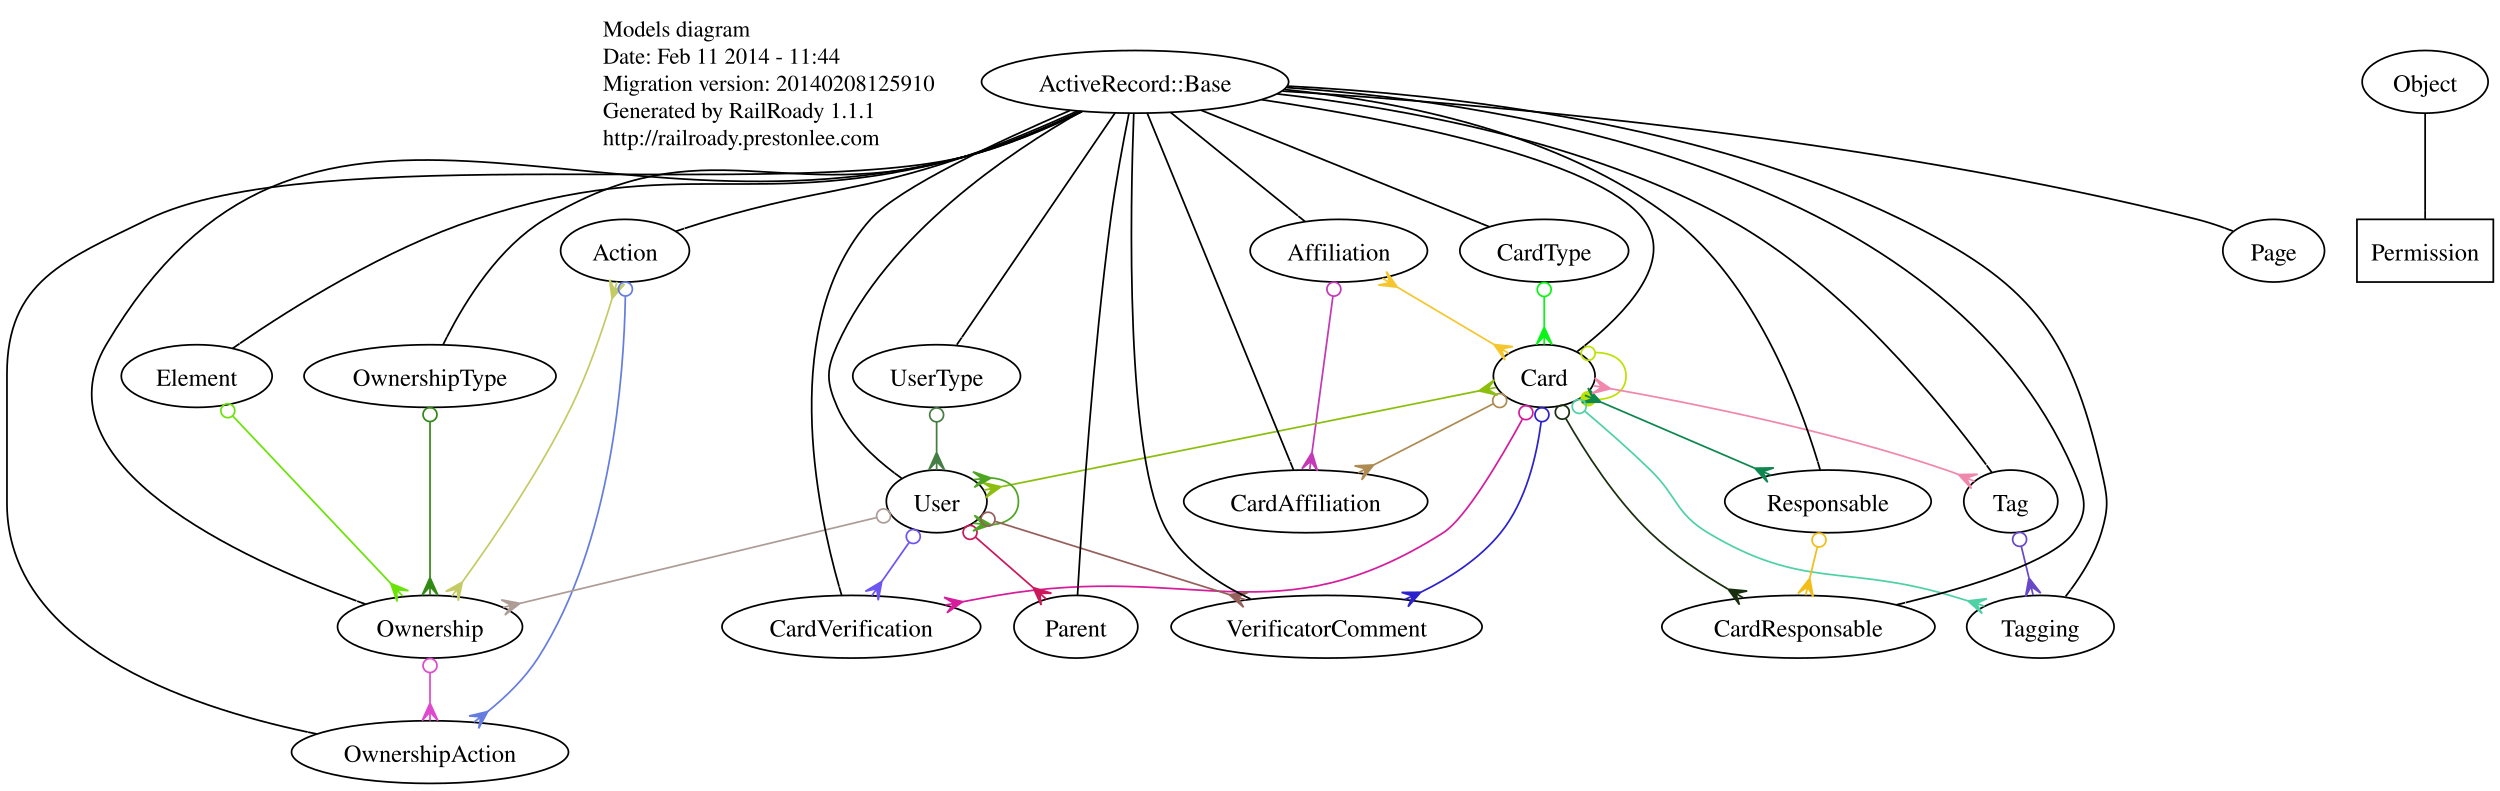
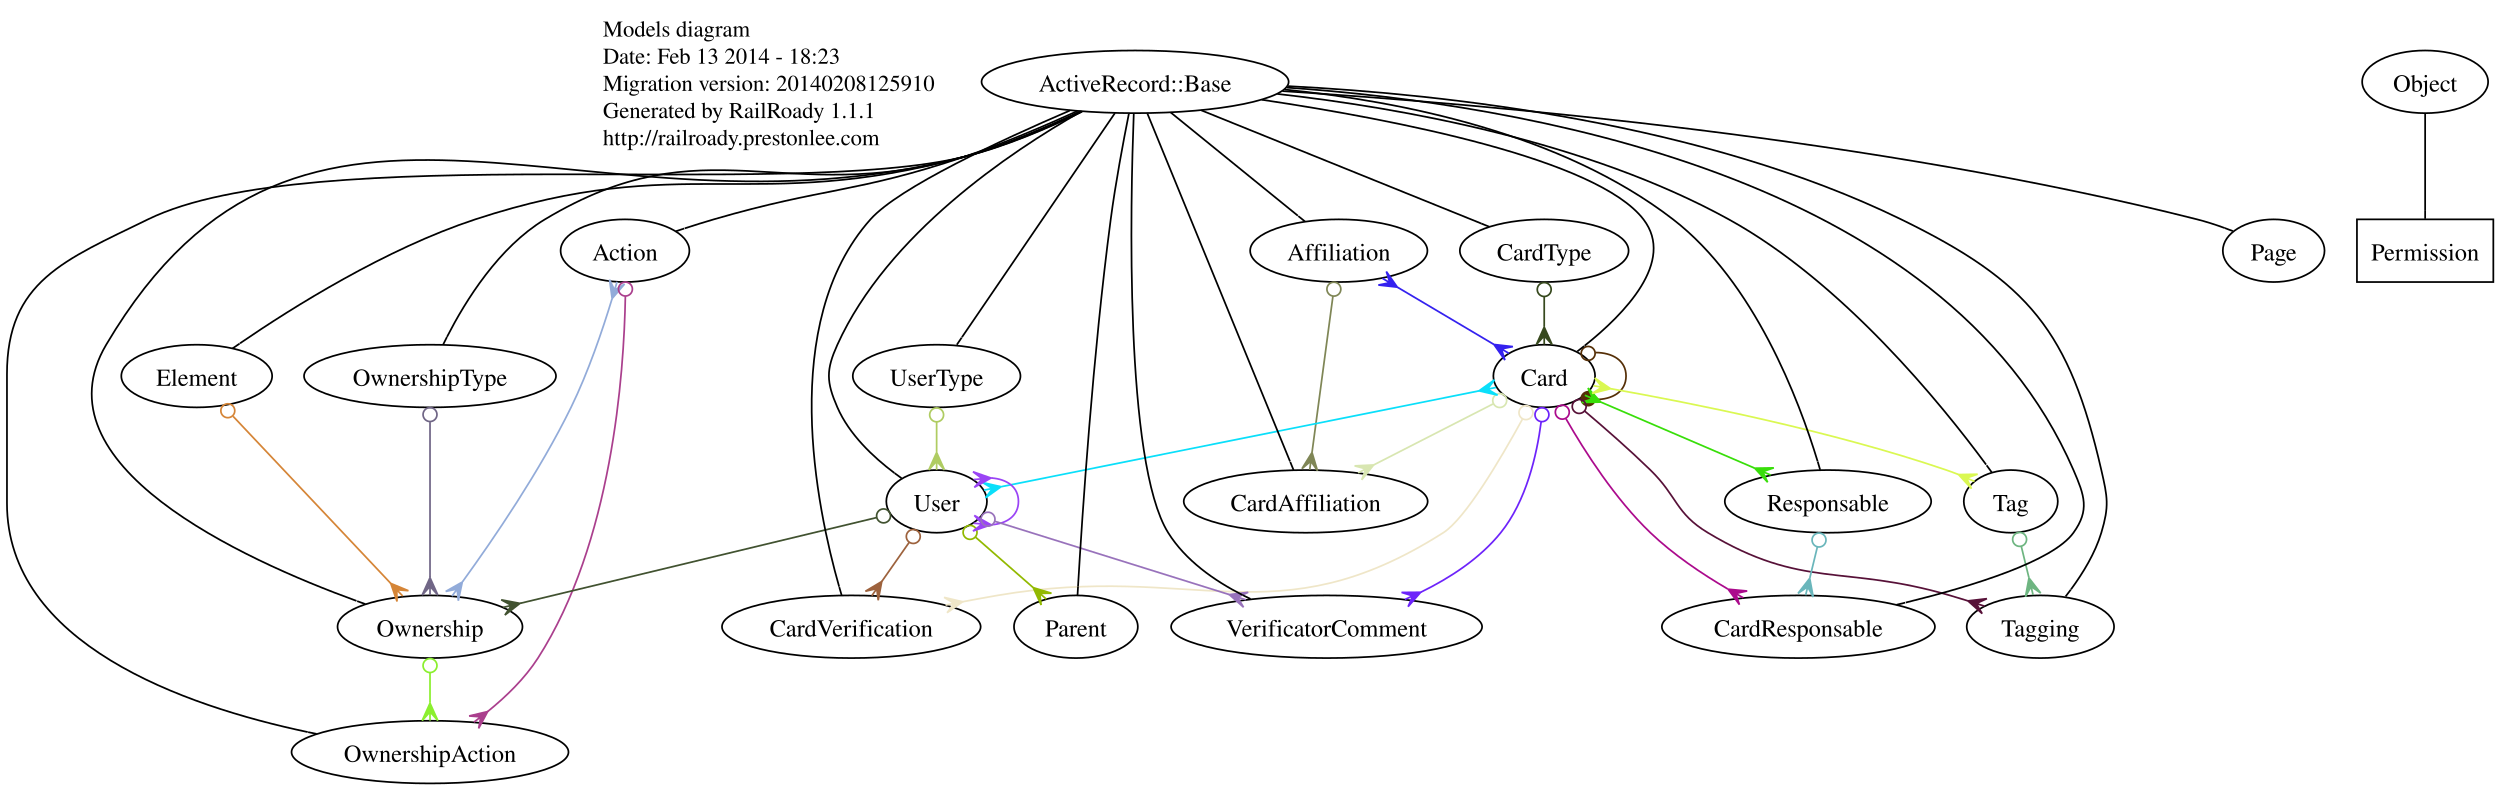
<svg xmlns="http://www.w3.org/2000/svg" width="1436pt" height="454pt" viewBox="0.00 0.00 1436.00 454.00">
  <g id="graph0" class="graph" transform="scale(1 1) rotate(0) translate(4 450)">
    <polygon fill="white" stroke="white" points="-4,4 -4,-450 1432,-450 1432,4 -4,4" />
    <g id="node1" class="node">
      <text text-anchor="start" x="342.312" y="-429" font-family="Times,serif" font-size="13.00">Models diagram</text>
-       <text text-anchor="start" x="342.312" y="-413.4" font-family="Times,serif" font-size="13.00">Date: Feb 11 2014 - 11:44</text>
+       <text text-anchor="start" x="342.312" y="-413.4" font-family="Times,serif" font-size="13.00">Date: Feb 13 2014 - 18:23</text>
      <text text-anchor="start" x="342.312" y="-397.8" font-family="Times,serif" font-size="13.00">Migration version: 20140208125910</text>
      <text text-anchor="start" x="342.312" y="-382.2" font-family="Times,serif" font-size="13.00">Generated by RailRoady 1.1.1</text>
      <text text-anchor="start" x="342.312" y="-366.6" font-family="Times,serif" font-size="13.00">http://railroady.prestonlee.com</text>
    </g>
    <g id="node2" class="node">
      <ellipse fill="none" stroke="black" cx="355" cy="-306" rx="36.981" ry="18" />
      <text text-anchor="middle" x="355" y="-300.4" font-family="Times,serif" font-size="14.00">Action</text>
    </g>
    <g id="node10" class="node">
      <ellipse fill="none" stroke="black" cx="243" cy="-90" rx="53.12" ry="18" />
      <text text-anchor="middle" x="243" y="-84.4" font-family="Times,serif" font-size="14.00">Ownership</text>
    </g>
    <g id="edge2" class="edge">
-       <path fill="none" stroke="#c4cb65" d="M347.53,-278.275C342.049,-260.241 333.859,-236.148 324,-216 306.083,-179.384 279.518,-140.464 261.749,-115.963" />
-       <polygon fill="#c4cb65" stroke="#c4cb65" points="347.604,-278.526 346.12,-289.391 349.02,-283.322 350.436,-288.117 350.436,-288.117 350.436,-288.117 349.02,-283.322 354.752,-286.843 347.604,-278.526 347.604,-278.526" />
-       <polygon fill="#c4cb65" stroke="#c4cb65" points="261.545,-115.684 259.262,-104.958 258.589,-111.652 255.633,-107.619 255.633,-107.619 255.633,-107.619 258.589,-111.652 252.003,-110.279 261.545,-115.684 261.545,-115.684" />
+       <path fill="none" stroke="#92abd9" d="M347.53,-278.275C342.049,-260.241 333.859,-236.148 324,-216 306.083,-179.384 279.518,-140.464 261.749,-115.963" />
+       <polygon fill="#92abd9" stroke="#92abd9" points="347.604,-278.526 346.12,-289.391 349.02,-283.322 350.436,-288.117 350.436,-288.117 350.436,-288.117 349.02,-283.322 354.752,-286.843 347.604,-278.526 347.604,-278.526" />
+       <polygon fill="#92abd9" stroke="#92abd9" points="261.545,-115.684 259.262,-104.958 258.589,-111.652 255.633,-107.619 255.633,-107.619 255.633,-107.619 258.589,-111.652 252.003,-110.279 261.545,-115.684 261.545,-115.684" />
    </g>
    <g id="node11" class="node">
      <ellipse fill="none" stroke="black" cx="243" cy="-18" rx="79.544" ry="18" />
      <text text-anchor="middle" x="243" y="-12.4" font-family="Times,serif" font-size="14.00">OwnershipAction</text>
    </g>
    <g id="edge1" class="edge">
-       <path fill="none" stroke="#657ddf" d="M355.211,-279.888C354.447,-234.703 347.502,-138.244 305,-72 297.505,-60.318 286.66,-49.812 276.13,-41.294" />
-       <ellipse fill="none" stroke="#657ddf" cx="355.25" cy="-283.964" rx="4" ry="4" />
-       <polygon fill="#657ddf" stroke="#657ddf" points="276.12,-41.286 270.947,-31.617 272.16,-38.234 268.199,-35.181 268.199,-35.181 268.199,-35.181 272.16,-38.234 265.452,-38.745 276.12,-41.286 276.12,-41.286" />
+       <path fill="none" stroke="#aa3f8d" d="M355.211,-279.888C354.447,-234.703 347.502,-138.244 305,-72 297.505,-60.318 286.66,-49.812 276.13,-41.294" />
+       <ellipse fill="none" stroke="#aa3f8d" cx="355.25" cy="-283.964" rx="4" ry="4" />
+       <polygon fill="#aa3f8d" stroke="#aa3f8d" points="276.12,-41.286 270.947,-31.617 272.16,-38.234 268.199,-35.181 268.199,-35.181 268.199,-35.181 272.16,-38.234 265.452,-38.745 276.12,-41.286 276.12,-41.286" />
    </g>
    <g id="node3" class="node">
      <ellipse fill="none" stroke="black" cx="765" cy="-306" rx="50.91" ry="18" />
      <text text-anchor="middle" x="765" y="-300.4" font-family="Times,serif" font-size="14.00">Affiliation</text>
    </g>
    <g id="node4" class="node">
      <ellipse fill="none" stroke="black" cx="883" cy="-234" rx="29.216" ry="18" />
      <text text-anchor="middle" x="883" y="-228.4" font-family="Times,serif" font-size="14.00">Card</text>
    </g>
    <g id="edge5" class="edge">
-       <path fill="none" stroke="#f5c62d" d="M798.815,-284.94C816.236,-274.606 837.264,-262.132 853.945,-252.236" />
-       <polygon fill="#f5c62d" stroke="#f5c62d" points="798.625,-285.053 787.729,-286.285 794.325,-287.604 790.025,-290.155 790.025,-290.155 790.025,-290.155 794.325,-287.604 792.321,-294.025 798.625,-285.053 798.625,-285.053" />
-       <polygon fill="#f5c62d" stroke="#f5c62d" points="854.115,-252.135 865.011,-250.904 858.415,-249.584 862.715,-247.033 862.715,-247.033 862.715,-247.033 858.415,-249.584 860.419,-243.163 854.115,-252.135 854.115,-252.135" />
+       <path fill="none" stroke="#3421ef" d="M798.815,-284.94C816.236,-274.606 837.264,-262.132 853.945,-252.236" />
+       <polygon fill="#3421ef" stroke="#3421ef" points="798.625,-285.053 787.729,-286.285 794.325,-287.604 790.025,-290.155 790.025,-290.155 790.025,-290.155 794.325,-287.604 792.321,-294.025 798.625,-285.053 798.625,-285.053" />
+       <polygon fill="#3421ef" stroke="#3421ef" points="854.115,-252.135 865.011,-250.904 858.415,-249.584 862.715,-247.033 862.715,-247.033 862.715,-247.033 858.415,-249.584 860.419,-243.163 854.115,-252.135 854.115,-252.135" />
    </g>
    <g id="node5" class="node">
      <ellipse fill="none" stroke="black" cx="746" cy="-162" rx="70.066" ry="18" />
      <text text-anchor="middle" x="746" y="-156.4" font-family="Times,serif" font-size="14.00">CardAffiliation</text>
    </g>
    <g id="edge4" class="edge">
-       <path fill="none" stroke="#c339b6" d="M761.645,-279.929C758.288,-254.837 753.137,-216.338 749.672,-190.441" />
-       <ellipse fill="none" stroke="#c339b6" cx="762.178" cy="-283.907" rx="4" ry="4" />
-       <polygon fill="#c339b6" stroke="#c339b6" points="749.626,-190.101 752.76,-179.592 748.963,-185.145 748.3,-180.189 748.3,-180.189 748.3,-180.189 748.963,-185.145 743.84,-180.786 749.626,-190.101 749.626,-190.101" />
+       <path fill="none" stroke="#7f8656" d="M761.645,-279.929C758.288,-254.837 753.137,-216.338 749.672,-190.441" />
+       <ellipse fill="none" stroke="#7f8656" cx="762.178" cy="-283.907" rx="4" ry="4" />
+       <polygon fill="#7f8656" stroke="#7f8656" points="749.626,-190.101 752.76,-179.592 748.963,-185.145 748.3,-180.189 748.3,-180.189 748.3,-180.189 748.963,-185.145 743.84,-180.786 749.626,-190.101 749.626,-190.101" />
    </g>
    <g id="edge15" class="edge">
-       <path fill="none" stroke="#bee101" d="M912.414,-247.5C922.188,-247.488 930,-242.988 930,-234 930,-225.012 922.188,-220.512 912.414,-220.5" />
-       <ellipse fill="none" stroke="#bee101" cx="908.241" cy="-247.012" rx="4" ry="4" />
-       <ellipse fill="#bee101" stroke="#bee101" cx="908.241" cy="-220.988" rx="4" ry="4" />
+       <path fill="none" stroke="#552f07" d="M912.414,-247.5C922.188,-247.488 930,-242.988 930,-234 930,-225.012 922.188,-220.512 912.414,-220.5" />
+       <ellipse fill="none" stroke="#552f07" cx="908.241" cy="-247.012" rx="4" ry="4" />
+       <ellipse fill="#552f07" stroke="#552f07" cx="908.241" cy="-220.988" rx="4" ry="4" />
    </g>
    <g id="edge11" class="edge">
-       <path fill="none" stroke="#ad8b51" d="M853.598,-217.977C833.602,-207.76 806.923,-194.129 785.134,-182.995" />
-       <ellipse fill="none" stroke="#ad8b51" cx="857.427" cy="-219.933" rx="4" ry="4" />
-       <polygon fill="#ad8b51" stroke="#ad8b51" points="785.034,-182.944 778.176,-174.387 780.581,-180.669 776.129,-178.394 776.129,-178.394 776.129,-178.394 780.581,-180.669 774.081,-182.401 785.034,-182.944 785.034,-182.944" />
+       <path fill="none" stroke="#d8e6b1" d="M853.598,-217.977C833.602,-207.76 806.923,-194.129 785.134,-182.995" />
+       <ellipse fill="none" stroke="#d8e6b1" cx="857.427" cy="-219.933" rx="4" ry="4" />
+       <polygon fill="#d8e6b1" stroke="#d8e6b1" points="785.034,-182.944 778.176,-174.387 780.581,-180.669 776.129,-178.394 776.129,-178.394 776.129,-178.394 780.581,-180.669 774.081,-182.401 785.034,-182.944 785.034,-182.944" />
    </g>
    <g id="node6" class="node">
      <ellipse fill="none" stroke="black" cx="1029" cy="-90" rx="78.431" ry="18" />
      <text text-anchor="middle" x="1029" y="-84.4" font-family="Times,serif" font-size="14.00">CardResponsable</text>
    </g>
    <g id="edge7" class="edge">
-       <path fill="none" stroke="#182e0e" d="M895.453,-209.545C906.439,-190.357 923.815,-163.329 944,-144 957.002,-131.549 973.387,-120.502 988.293,-111.759" />
-       <ellipse fill="none" stroke="#182e0e" cx="893.38" cy="-213.246" rx="4" ry="4" />
-       <polygon fill="#182e0e" stroke="#182e0e" points="988.645,-111.559 999.562,-110.534 992.992,-109.09 997.34,-106.621 997.34,-106.621 997.34,-106.621 992.992,-109.09 995.118,-102.708 988.645,-111.559 988.645,-111.559" />
+       <path fill="none" stroke="#ab0a8c" d="M895.453,-209.545C906.439,-190.357 923.815,-163.329 944,-144 957.002,-131.549 973.387,-120.502 988.293,-111.759" />
+       <ellipse fill="none" stroke="#ab0a8c" cx="893.38" cy="-213.246" rx="4" ry="4" />
+       <polygon fill="#ab0a8c" stroke="#ab0a8c" points="988.645,-111.559 999.562,-110.534 992.992,-109.09 997.34,-106.621 997.34,-106.621 997.34,-106.621 992.992,-109.09 995.118,-102.708 988.645,-111.559 988.645,-111.559" />
    </g>
    <g id="node8" class="node">
      <ellipse fill="none" stroke="black" cx="485" cy="-90" rx="74.295" ry="18" />
      <text text-anchor="middle" x="485" y="-84.4" font-family="Times,serif" font-size="14.00">CardVerification</text>
    </g>
    <g id="edge9" class="edge">
-       <path fill="none" stroke="#d51d9b" d="M870.482,-209.24C857.587,-185.702 837.638,-152.038 825,-144 728.05,-82.339 682.247,-127.404 569,-108 562.497,-106.886 555.726,-105.647 548.976,-104.361" />
-       <ellipse fill="none" stroke="#d51d9b" cx="872.498" cy="-212.963" rx="4" ry="4" />
-       <polygon fill="#d51d9b" stroke="#d51d9b" points="548.951,-104.357 539.991,-98.034 544.043,-103.404 539.134,-102.452 539.134,-102.452 539.134,-102.452 544.043,-103.404 538.277,-106.87 548.951,-104.357 548.951,-104.357" />
+       <path fill="none" stroke="#efe6c8" d="M870.482,-209.24C857.587,-185.702 837.638,-152.038 825,-144 728.05,-82.339 682.247,-127.404 569,-108 562.497,-106.886 555.726,-105.647 548.976,-104.361" />
+       <ellipse fill="none" stroke="#efe6c8" cx="872.498" cy="-212.963" rx="4" ry="4" />
+       <polygon fill="#efe6c8" stroke="#efe6c8" points="548.951,-104.357 539.991,-98.034 544.043,-103.404 539.134,-102.452 539.134,-102.452 539.134,-102.452 544.043,-103.404 538.277,-106.87 548.951,-104.357 548.951,-104.357" />
    </g>
    <g id="node16" class="node">
      <ellipse fill="none" stroke="black" cx="1046" cy="-162" rx="59.276" ry="18" />
      <text text-anchor="middle" x="1046" y="-156.4" font-family="Times,serif" font-size="14.00">Responsable</text>
    </g>
    <g id="edge8" class="edge">
-       <path fill="none" stroke="#0d874f" d="M915.808,-218.911C941.124,-208.039 976.336,-192.917 1003.76,-181.141" />
-       <polygon fill="#0d874f" stroke="#0d874f" points="915.542,-219.025 904.578,-218.836 910.948,-220.998 906.354,-222.971 906.354,-222.971 906.354,-222.971 910.948,-220.998 908.13,-227.106 915.542,-219.025 915.542,-219.025" />
-       <polygon fill="#0d874f" stroke="#0d874f" points="1003.91,-181.073 1014.88,-181.262 1008.51,-179.1 1013.1,-177.127 1013.1,-177.127 1013.1,-177.127 1008.51,-179.1 1011.33,-172.993 1003.91,-181.073 1003.91,-181.073" />
+       <path fill="none" stroke="#38de09" d="M915.808,-218.911C941.124,-208.039 976.336,-192.917 1003.76,-181.141" />
+       <polygon fill="#38de09" stroke="#38de09" points="915.542,-219.025 904.578,-218.836 910.948,-220.998 906.354,-222.971 906.354,-222.971 906.354,-222.971 910.948,-220.998 908.13,-227.106 915.542,-219.025 915.542,-219.025" />
+       <polygon fill="#38de09" stroke="#38de09" points="1003.91,-181.073 1014.88,-181.262 1008.51,-179.1 1013.1,-177.127 1013.1,-177.127 1013.1,-177.127 1008.51,-179.1 1011.33,-172.993 1003.91,-181.073 1003.91,-181.073" />
    </g>
    <g id="node17" class="node">
      <ellipse fill="none" stroke="black" cx="1151" cy="-162" rx="27" ry="18" />
      <text text-anchor="middle" x="1151" y="-156.4" font-family="Times,serif" font-size="14.00">Tag</text>
    </g>
    <g id="edge13" class="edge">
-       <path fill="none" stroke="#f087ad" d="M921.165,-226.726C967.519,-218.542 1047.73,-202.559 1114,-180 1116.26,-179.231 1118.56,-178.37 1120.87,-177.453" />
-       <polygon fill="#f087ad" stroke="#f087ad" points="921.102,-226.737 910.48,-224.015 916.176,-227.592 911.25,-228.448 911.25,-228.448 911.25,-228.448 916.176,-227.592 912.02,-232.882 921.102,-226.737 921.102,-226.737" />
-       <polygon fill="#f087ad" stroke="#f087ad" points="1120.98,-177.405 1131.94,-177.61 1125.58,-175.439 1130.17,-173.473 1130.17,-173.473 1130.17,-173.473 1125.58,-175.439 1128.4,-169.335 1120.98,-177.405 1120.98,-177.405" />
+       <path fill="none" stroke="#daf852" d="M921.165,-226.726C967.519,-218.542 1047.73,-202.559 1114,-180 1116.26,-179.231 1118.56,-178.37 1120.87,-177.453" />
+       <polygon fill="#daf852" stroke="#daf852" points="921.102,-226.737 910.48,-224.015 916.176,-227.592 911.25,-228.448 911.25,-228.448 911.25,-228.448 916.176,-227.592 912.02,-232.882 921.102,-226.737 921.102,-226.737" />
+       <polygon fill="#daf852" stroke="#daf852" points="1120.98,-177.405 1131.94,-177.61 1125.58,-175.439 1130.17,-173.473 1130.17,-173.473 1130.17,-173.473 1125.58,-175.439 1128.4,-169.335 1120.98,-177.405 1120.98,-177.405" />
    </g>
    <g id="node18" class="node">
      <ellipse fill="none" stroke="black" cx="1168" cy="-90" rx="42.316" ry="18" />
      <text text-anchor="middle" x="1168" y="-84.4" font-family="Times,serif" font-size="14.00">Tagging</text>
    </g>
    <g id="edge12" class="edge">
-       <path fill="none" stroke="#4ed1a5" d="M906.198,-213.917C917.826,-204.086 931.957,-191.726 944,-180 959.551,-164.858 958.396,-155.181 977,-144 1031.7,-111.128 1054.75,-125.924 1116,-108 1119.34,-107.023 1122.78,-105.978 1126.24,-104.905" />
-       <ellipse fill="none" stroke="#4ed1a5" cx="903.089" cy="-216.527" rx="4" ry="4" />
-       <polygon fill="#4ed1a5" stroke="#4ed1a5" points="1126.39,-104.857 1137.28,-106.125 1131.15,-103.346 1135.92,-101.835 1135.92,-101.835 1135.92,-101.835 1131.15,-103.346 1134.56,-97.546 1126.39,-104.857 1126.39,-104.857" />
+       <path fill="none" stroke="#571138" d="M906.198,-213.917C917.826,-204.086 931.957,-191.726 944,-180 959.551,-164.858 958.396,-155.181 977,-144 1031.7,-111.128 1054.75,-125.924 1116,-108 1119.34,-107.023 1122.78,-105.978 1126.24,-104.905" />
+       <ellipse fill="none" stroke="#571138" cx="903.089" cy="-216.527" rx="4" ry="4" />
+       <polygon fill="#571138" stroke="#571138" points="1126.39,-104.857 1137.28,-106.125 1131.15,-103.346 1135.92,-101.835 1135.92,-101.835 1135.92,-101.835 1131.15,-103.346 1134.56,-97.546 1126.39,-104.857 1126.39,-104.857" />
    </g>
    <g id="node19" class="node">
      <ellipse fill="none" stroke="black" cx="534" cy="-162" rx="28.909" ry="18" />
      <text text-anchor="middle" x="534" y="-156.4" font-family="Times,serif" font-size="14.00">User</text>
    </g>
    <g id="edge10" class="edge">
-       <path fill="none" stroke="#8cbe0e" d="M845.491,-225.477C778.33,-212.006 638.316,-183.923 571.304,-170.482" />
-       <polygon fill="#8cbe0e" stroke="#8cbe0e" points="845.518,-225.482 854.438,-231.861 850.42,-226.465 855.323,-227.449 855.323,-227.449 855.323,-227.449 850.42,-226.465 856.208,-223.037 845.518,-225.482 845.518,-225.482" />
-       <polygon fill="#8cbe0e" stroke="#8cbe0e" points="571.003,-170.422 562.083,-164.043 566.1,-169.439 561.198,-168.455 561.198,-168.455 561.198,-168.455 566.1,-169.439 560.313,-172.867 571.003,-170.422 571.003,-170.422" />
+       <path fill="none" stroke="#0adffa" d="M845.491,-225.477C778.33,-212.006 638.316,-183.923 571.304,-170.482" />
+       <polygon fill="#0adffa" stroke="#0adffa" points="845.518,-225.482 854.438,-231.861 850.42,-226.465 855.323,-227.449 855.323,-227.449 855.323,-227.449 850.42,-226.465 856.208,-223.037 845.518,-225.482 845.518,-225.482" />
+       <polygon fill="#0adffa" stroke="#0adffa" points="571.003,-170.422 562.083,-164.043 566.1,-169.439 561.198,-168.455 561.198,-168.455 561.198,-168.455 566.1,-169.439 560.313,-172.867 571.003,-170.422 571.003,-170.422" />
    </g>
    <g id="node21" class="node">
      <ellipse fill="none" stroke="black" cx="758" cy="-90" rx="89.329" ry="18" />
      <text text-anchor="middle" x="758" y="-84.4" font-family="Times,serif" font-size="14.00">VerificatorComment</text>
    </g>
    <g id="edge14" class="edge">
-       <path fill="none" stroke="#2b22cd" d="M881.239,-207.719C878.728,-188.433 872.656,-162.174 858,-144 846.084,-129.223 828.92,-118.052 812.166,-109.868" />
-       <ellipse fill="none" stroke="#2b22cd" cx="881.694" cy="-211.798" rx="4" ry="4" />
-       <polygon fill="#2b22cd" stroke="#2b22cd" points="812.023,-109.802 804.816,-101.537 807.48,-107.714 802.937,-105.625 802.937,-105.625 802.937,-105.625 807.48,-107.714 801.057,-109.714 812.023,-109.802 812.023,-109.802" />
+       <path fill="none" stroke="#6d23fa" d="M881.239,-207.719C878.728,-188.433 872.656,-162.174 858,-144 846.084,-129.223 828.92,-118.052 812.166,-109.868" />
+       <ellipse fill="none" stroke="#6d23fa" cx="881.694" cy="-211.798" rx="4" ry="4" />
+       <polygon fill="#6d23fa" stroke="#6d23fa" points="812.023,-109.802 804.816,-101.537 807.48,-107.714 802.937,-105.625 802.937,-105.625 802.937,-105.625 807.48,-107.714 801.057,-109.714 812.023,-109.802 812.023,-109.802" />
    </g>
    <g id="node7" class="node">
      <ellipse fill="none" stroke="black" cx="883" cy="-306" rx="48.464" ry="18" />
      <text text-anchor="middle" x="883" y="-300.4" font-family="Times,serif" font-size="14.00">CardType</text>
    </g>
    <g id="edge19" class="edge">
-       <path fill="none" stroke="#08f516" d="M883,-279.64C883,-274.063 883,-268.132 883,-262.476" />
-       <ellipse fill="none" stroke="#08f516" cx="883" cy="-283.697" rx="4" ry="4" />
-       <polygon fill="#08f516" stroke="#08f516" points="883,-262.104 887.5,-252.104 883,-257.104 883,-252.104 883,-252.104 883,-252.104 883,-257.104 878.5,-252.104 883,-262.104 883,-262.104" />
+       <path fill="none" stroke="#37491e" d="M883,-279.64C883,-274.063 883,-268.132 883,-262.476" />
+       <ellipse fill="none" stroke="#37491e" cx="883" cy="-283.697" rx="4" ry="4" />
+       <polygon fill="#37491e" stroke="#37491e" points="883,-262.104 887.5,-252.104 883,-257.104 883,-252.104 883,-252.104 883,-252.104 883,-257.104 878.5,-252.104 883,-262.104 883,-262.104" />
    </g>
    <g id="node9" class="node">
      <ellipse fill="none" stroke="black" cx="109" cy="-234" rx="43.321" ry="18" />
      <text text-anchor="middle" x="109" y="-228.4" font-family="Times,serif" font-size="14.00">Element</text>
    </g>
    <g id="edge22" class="edge">
-       <path fill="none" stroke="#6ae307" d="M129.879,-210.874C154.422,-184.866 195.006,-141.86 220.308,-115.047" />
-       <ellipse fill="none" stroke="#6ae307" cx="126.856" cy="-214.078" rx="4" ry="4" />
-       <polygon fill="#6ae307" stroke="#6ae307" points="220.461,-114.885 230.597,-110.7 223.892,-111.248 227.324,-107.612 227.324,-107.612 227.324,-107.612 223.892,-111.248 224.051,-104.523 220.461,-114.885 220.461,-114.885" />
+       <path fill="none" stroke="#d58537" d="M129.879,-210.874C154.422,-184.866 195.006,-141.86 220.308,-115.047" />
+       <ellipse fill="none" stroke="#d58537" cx="126.856" cy="-214.078" rx="4" ry="4" />
+       <polygon fill="#d58537" stroke="#d58537" points="220.461,-114.885 230.597,-110.7 223.892,-111.248 227.324,-107.612 227.324,-107.612 227.324,-107.612 223.892,-111.248 224.051,-104.523 220.461,-114.885 220.461,-114.885" />
    </g>
    <g id="edge24" class="edge">
-       <path fill="none" stroke="#df49ce" d="M243,-63.64C243,-58.063 243,-52.132 243,-46.476" />
-       <ellipse fill="none" stroke="#df49ce" cx="243" cy="-67.697" rx="4" ry="4" />
-       <polygon fill="#df49ce" stroke="#df49ce" points="243,-46.104 247.5,-36.104 243,-41.104 243,-36.104 243,-36.104 243,-36.104 243,-41.104 238.5,-36.104 243,-46.104 243,-46.104" />
+       <path fill="none" stroke="#8bef2f" d="M243,-63.64C243,-58.063 243,-52.132 243,-46.476" />
+       <ellipse fill="none" stroke="#8bef2f" cx="243" cy="-67.697" rx="4" ry="4" />
+       <polygon fill="#8bef2f" stroke="#8bef2f" points="243,-46.104 247.5,-36.104 243,-41.104 243,-36.104 243,-36.104 243,-36.104 243,-41.104 238.5,-36.104 243,-46.104 243,-46.104" />
    </g>
    <g id="node12" class="node">
      <ellipse fill="none" stroke="black" cx="243" cy="-234" rx="72.371" ry="18" />
      <text text-anchor="middle" x="243" y="-228.4" font-family="Times,serif" font-size="14.00">OwnershipType</text>
    </g>
    <g id="edge27" class="edge">
-       <path fill="none" stroke="#328a15" d="M243,-207.558C243,-182.444 243,-144.164 243,-118.393" />
-       <ellipse fill="none" stroke="#328a15" cx="243" cy="-211.871" rx="4" ry="4" />
-       <polygon fill="#328a15" stroke="#328a15" points="243,-118.189 247.5,-108.189 243,-113.189 243,-108.189 243,-108.189 243,-108.189 243,-113.189 238.5,-108.189 243,-118.189 243,-118.189" />
+       <path fill="none" stroke="#706686" d="M243,-207.558C243,-182.444 243,-144.164 243,-118.393" />
+       <ellipse fill="none" stroke="#706686" cx="243" cy="-211.871" rx="4" ry="4" />
+       <polygon fill="#706686" stroke="#706686" points="243,-118.189 247.5,-108.189 243,-113.189 243,-108.189 243,-108.189 243,-108.189 243,-113.189 238.5,-108.189 243,-118.189 243,-118.189" />
    </g>
    <g id="node13" class="node">
      <ellipse fill="none" stroke="black" cx="1302" cy="-306" rx="29.216" ry="18" />
      <text text-anchor="middle" x="1302" y="-300.4" font-family="Times,serif" font-size="14.00">Page</text>
    </g>
    <g id="node14" class="node">
      <ellipse fill="none" stroke="black" cx="614" cy="-90" rx="35.56" ry="18" />
      <text text-anchor="middle" x="614" y="-84.4" font-family="Times,serif" font-size="14.00">Parent</text>
    </g>
    <g id="node15" class="node">
      <polygon fill="none" stroke="black" points="1428.17,-324 1349.83,-324 1349.83,-288 1428.17,-288 1428.17,-324" />
      <text text-anchor="middle" x="1389" y="-300.4" font-family="Times,serif" font-size="14.00">Permission</text>
    </g>
    <g id="edge32" class="edge">
-       <path fill="none" stroke="#f2bd18" d="M1039.91,-135.92C1038.51,-130.154 1037.01,-123.997 1035.59,-118.148" />
-       <ellipse fill="none" stroke="#f2bd18" cx="1040.85" cy="-139.81" rx="4" ry="4" />
-       <polygon fill="#f2bd18" stroke="#f2bd18" points="1035.51,-117.822 1037.53,-107.042 1034.33,-112.963 1033.15,-108.104 1033.15,-108.104 1033.15,-108.104 1034.33,-112.963 1028.78,-109.166 1035.51,-117.822 1035.51,-117.822" />
+       <path fill="none" stroke="#6ab6bb" d="M1039.91,-135.92C1038.51,-130.154 1037.01,-123.997 1035.59,-118.148" />
+       <ellipse fill="none" stroke="#6ab6bb" cx="1040.85" cy="-139.81" rx="4" ry="4" />
+       <polygon fill="#6ab6bb" stroke="#6ab6bb" points="1035.51,-117.822 1037.53,-107.042 1034.33,-112.963 1033.15,-108.104 1033.15,-108.104 1033.15,-108.104 1034.33,-112.963 1028.78,-109.166 1035.51,-117.822 1035.51,-117.822" />
    </g>
    <g id="edge34" class="edge">
-       <path fill="none" stroke="#6948c8" d="M1157.01,-136.267C1158.41,-130.485 1159.91,-124.291 1161.35,-118.4" />
-       <ellipse fill="none" stroke="#6948c8" cx="1156.06" cy="-140.168" rx="4" ry="4" />
-       <polygon fill="#6948c8" stroke="#6948c8" points="1161.44,-117.993 1168.18,-109.337 1162.62,-113.134 1163.8,-108.275 1163.8,-108.275 1163.8,-108.275 1162.62,-113.134 1159.43,-107.213 1161.44,-117.993 1161.44,-117.993" />
+       <path fill="none" stroke="#6eb581" d="M1157.01,-136.267C1158.41,-130.485 1159.91,-124.291 1161.35,-118.4" />
+       <ellipse fill="none" stroke="#6eb581" cx="1156.06" cy="-140.168" rx="4" ry="4" />
+       <polygon fill="#6eb581" stroke="#6eb581" points="1161.44,-117.993 1168.18,-109.337 1162.62,-113.134 1163.8,-108.275 1163.8,-108.275 1163.8,-108.275 1162.62,-113.134 1159.43,-107.213 1161.44,-117.993 1161.44,-117.993" />
    </g>
    <g id="edge37" class="edge">
-       <path fill="none" stroke="#6d55f1" d="M518.256,-138.509C513.238,-131.341 507.657,-123.367 502.521,-116.03" />
-       <ellipse fill="none" stroke="#6d55f1" cx="520.587" cy="-141.839" rx="4" ry="4" />
-       <polygon fill="#6d55f1" stroke="#6d55f1" points="502.493,-115.99 500.445,-105.217 499.625,-111.894 496.758,-107.797 496.758,-107.797 496.758,-107.797 499.625,-111.894 493.072,-110.378 502.493,-115.99 502.493,-115.99" />
+       <path fill="none" stroke="#9d623d" d="M518.256,-138.509C513.238,-131.341 507.657,-123.367 502.521,-116.03" />
+       <ellipse fill="none" stroke="#9d623d" cx="520.587" cy="-141.839" rx="4" ry="4" />
+       <polygon fill="#9d623d" stroke="#9d623d" points="502.493,-115.99 500.445,-105.217 499.625,-111.894 496.758,-107.797 496.758,-107.797 496.758,-107.797 499.625,-111.894 493.072,-110.378 502.493,-115.99 502.493,-115.99" />
    </g>
    <g id="edge38" class="edge">
-       <path fill="none" stroke="#ae9d97" d="M499.557,-152.715C448.903,-140.53 353.943,-117.687 294.84,-103.47" />
-       <ellipse fill="none" stroke="#ae9d97" cx="503.515" cy="-153.667" rx="4" ry="4" />
-       <polygon fill="#ae9d97" stroke="#ae9d97" points="294.681,-103.432 286.011,-96.718 289.82,-102.263 284.959,-101.093 284.959,-101.093 284.959,-101.093 289.82,-102.263 283.906,-105.468 294.681,-103.432 294.681,-103.432" />
+       <path fill="none" stroke="#415230" d="M499.557,-152.715C448.903,-140.53 353.943,-117.687 294.84,-103.47" />
+       <ellipse fill="none" stroke="#415230" cx="503.515" cy="-153.667" rx="4" ry="4" />
+       <polygon fill="#415230" stroke="#415230" points="294.681,-103.432 286.011,-96.718 289.82,-102.263 284.959,-101.093 284.959,-101.093 284.959,-101.093 289.82,-102.263 283.906,-105.468 294.681,-103.432 294.681,-103.432" />
    </g>
    <g id="edge39" class="edge">
-       <path fill="none" stroke="#cb185b" d="M556.24,-141.54C566.517,-132.547 578.757,-121.838 589.318,-112.597" />
-       <ellipse fill="none" stroke="#cb185b" cx="553.2" cy="-144.2" rx="4" ry="4" />
-       <polygon fill="#cb185b" stroke="#cb185b" points="589.481,-112.454 599.97,-109.256 593.244,-109.162 597.007,-105.869 597.007,-105.869 597.007,-105.869 593.244,-109.162 594.043,-102.483 589.481,-112.454 589.481,-112.454" />
+       <path fill="none" stroke="#92b900" d="M556.24,-141.54C566.517,-132.547 578.757,-121.838 589.318,-112.597" />
+       <ellipse fill="none" stroke="#92b900" cx="553.2" cy="-144.2" rx="4" ry="4" />
+       <polygon fill="#92b900" stroke="#92b900" points="589.481,-112.454 599.97,-109.256 593.244,-109.162 597.007,-105.869 597.007,-105.869 597.007,-105.869 593.244,-109.162 594.043,-102.483 589.481,-112.454 589.481,-112.454" />
    </g>
    <g id="edge40" class="edge">
-       <path fill="none" stroke="#4ea522" d="M565.416,-175.433C574.233,-174.843 581,-170.365 581,-162 581,-153.635 574.233,-149.157 565.416,-148.567" />
-       <polygon fill="#4ea522" stroke="#4ea522" points="565.23,-175.417 555.659,-170.065 560.249,-174.982 555.268,-174.547 555.268,-174.547 555.268,-174.547 560.249,-174.982 554.877,-179.03 565.23,-175.417 565.23,-175.417" />
-       <polygon fill="#4ea522" stroke="#4ea522" points="565.23,-148.583 554.877,-144.97 560.249,-149.018 555.268,-149.453 555.268,-149.453 555.268,-149.453 560.249,-149.018 555.659,-153.935 565.23,-148.583 565.23,-148.583" />
+       <path fill="none" stroke="#9a44f5" d="M565.416,-175.433C574.233,-174.843 581,-170.365 581,-162 581,-153.635 574.233,-149.157 565.416,-148.567" />
+       <polygon fill="#9a44f5" stroke="#9a44f5" points="565.23,-175.417 555.659,-170.065 560.249,-174.982 555.268,-174.547 555.268,-174.547 555.268,-174.547 560.249,-174.982 554.877,-179.03 565.23,-175.417 565.23,-175.417" />
+       <polygon fill="#9a44f5" stroke="#9a44f5" points="565.23,-148.583 554.877,-144.97 560.249,-149.018 555.268,-149.453 555.268,-149.453 555.268,-149.453 560.249,-149.018 555.659,-153.935 565.23,-148.583 565.23,-148.583" />
    </g>
    <g id="edge41" class="edge">
-       <path fill="none" stroke="#95605b" d="M567.473,-150.54C602.982,-139.443 659.687,-121.723 702.016,-108.495" />
-       <ellipse fill="none" stroke="#95605b" cx="563.514" cy="-151.777" rx="4" ry="4" />
-       <polygon fill="#95605b" stroke="#95605b" points="702.085,-108.474 712.972,-109.786 706.857,-106.982 711.63,-105.491 711.63,-105.491 711.63,-105.491 706.857,-106.982 710.287,-101.196 702.085,-108.474 702.085,-108.474" />
+       <path fill="none" stroke="#9872bb" d="M567.473,-150.54C602.982,-139.443 659.687,-121.723 702.016,-108.495" />
+       <ellipse fill="none" stroke="#9872bb" cx="563.514" cy="-151.777" rx="4" ry="4" />
+       <polygon fill="#9872bb" stroke="#9872bb" points="702.085,-108.474 712.972,-109.786 706.857,-106.982 711.63,-105.491 711.63,-105.491 711.63,-105.491 706.857,-106.982 710.287,-101.196 702.085,-108.474 702.085,-108.474" />
    </g>
    <g id="node20" class="node">
      <ellipse fill="none" stroke="black" cx="534" cy="-234" rx="48.158" ry="18" />
      <text text-anchor="middle" x="534" y="-228.4" font-family="Times,serif" font-size="14.00">UserType</text>
    </g>
    <g id="edge43" class="edge">
-       <path fill="none" stroke="#467d44" d="M534,-207.64C534,-202.063 534,-196.132 534,-190.476" />
-       <ellipse fill="none" stroke="#467d44" cx="534" cy="-211.697" rx="4" ry="4" />
-       <polygon fill="#467d44" stroke="#467d44" points="534,-190.104 538.5,-180.104 534,-185.104 534,-180.104 534,-180.104 534,-180.104 534,-185.104 529.5,-180.104 534,-190.104 534,-190.104" />
+       <path fill="none" stroke="#afcc62" d="M534,-207.64C534,-202.063 534,-196.132 534,-190.476" />
+       <ellipse fill="none" stroke="#afcc62" cx="534" cy="-211.697" rx="4" ry="4" />
+       <polygon fill="#afcc62" stroke="#afcc62" points="534,-190.104 538.5,-180.104 534,-185.104 534,-180.104 534,-180.104 534,-180.104 534,-185.104 529.5,-180.104 534,-190.104 534,-190.104" />
    </g>
    <g id="node22" class="node">
      <ellipse fill="none" stroke="black" cx="648" cy="-403" rx="88.203" ry="18" />
      <text text-anchor="middle" x="648" y="-397.4" font-family="Times,serif" font-size="14.00">ActiveRecord::Base</text>
    </g>
    <g id="edge3" class="edge">
      <path fill="none" stroke="black" d="M614.951,-386.268C596.189,-377.737 572.103,-367.446 550,-360 487.482,-338.939 469.339,-342.444 406,-324 400.58,-322.422 394.874,-320.64 389.32,-318.84" />
      <polyline fill="none" stroke="black" points="384.275,-317.186 389.026,-318.743 " />
    </g>
    <g id="edge6" class="edge">
      <path fill="none" stroke="black" d="M668.38,-385.452C688.758,-368.906 720.066,-343.485 741.485,-326.093" />
      <polyline fill="none" stroke="black" points="745.631,-322.727 741.749,-325.879 " />
    </g>
    <g id="edge16" class="edge">
      <path fill="none" stroke="black" d="M720.709,-392.717C798.225,-381.152 913.434,-358.594 940,-324 958.517,-299.888 929.188,-269.706 906.19,-251.412" />
      <polyline fill="none" stroke="black" points="901.983,-248.138 905.929,-251.209 " />
    </g>
    <g id="edge17" class="edge">
      <path fill="none" stroke="black" d="M655.048,-384.812C672.494,-342.265 717.675,-232.078 737.008,-184.929" />
      <polyline fill="none" stroke="black" points="739.016,-180.033 737.119,-184.659 " />
    </g>
    <g id="edge18" class="edge">
      <path fill="none" stroke="black" d="M735.143,-399.677C867.852,-390.608 1113.02,-350.471 1187,-180 1193.37,-165.323 1196.34,-156.989 1187,-144 1175.28,-127.703 1129.84,-113.501 1090.68,-103.911" />
      <polyline fill="none" stroke="black" points="1085.45,-102.648 1090.31,-103.821 " />
    </g>
    <g id="edge20" class="edge">
      <path fill="none" stroke="black" d="M686.018,-386.631C730.387,-368.695 803.22,-339.251 846.795,-321.636" />
      <polyline fill="none" stroke="black" points="851.439,-319.759 846.804,-321.633 " />
    </g>
    <g id="edge21" class="edge">
      <path fill="none" stroke="black" d="M610.564,-386.519C571.07,-369.557 512.326,-342.327 496,-324 442.958,-264.457 465.006,-158.66 478.01,-112.993" />
      <polyline fill="none" stroke="black" points="479.468,-107.987 478.07,-112.787 " />
    </g>
    <g id="edge23" class="edge">
      <path fill="none" stroke="black" d="M617.021,-386.092C598.125,-377.061 573.216,-366.329 550,-360 428.524,-326.883 388.616,-363.311 269,-324 217.769,-307.163 164.17,-273.554 133.842,-252.798" />
      <polyline fill="none" stroke="black" points="129.539,-249.832 133.656,-252.67 " />
    </g>
    <g id="edge25" class="edge">
      <path fill="none" stroke="black" d="M617.519,-386.063C598.594,-376.903 573.483,-366.046 550,-360 332.778,-304.07 171.192,-445.065 57,-252 16.367,-183.302 134.18,-129.106 200.759,-104.848" />
      <polyline fill="none" stroke="black" points="205.855,-103.014 201.15,-104.707 " />
    </g>
    <g id="edge26" class="edge">
      <path fill="none" stroke="black" d="M617.566,-385.874C598.659,-376.644 573.549,-365.782 550,-360 448.486,-335.077 174.916,-369.891 81,-324 32.945,-300.519 0,-288.485 0,-235 0,-235 0,-235 0,-161 0,-80.358 100.995,-44.675 172.765,-29.499" />
      <polyline fill="none" stroke="black" points="177.88,-28.442 172.984,-29.454 " />
    </g>
    <g id="edge28" class="edge">
      <path fill="none" stroke="black" d="M616.534,-386.06C597.676,-377.134 572.971,-366.521 550,-360 445.817,-330.426 401.862,-379.727 309,-324 282.625,-308.172 263.448,-277.393 252.768,-256.516" />
      <polyline fill="none" stroke="black" points="250.491,-251.959 252.726,-256.432 " />
    </g>
    <g id="edge29" class="edge">
      <path fill="none" stroke="black" d="M732.571,-397.646C851.45,-390.075 1074.03,-370.572 1258,-324 1263.23,-322.677 1268.68,-320.91 1273.89,-319.014" />
      <polyline fill="none" stroke="black" points="1278.59,-317.247 1273.91,-319.005 " />
    </g>
    <g id="edge30" class="edge">
      <path fill="none" stroke="black" d="M644.428,-384.723C641.282,-368.964 636.78,-345.004 634,-324 623.781,-246.804 617.648,-154.494 615.215,-113.048" />
      <polyline fill="none" stroke="black" points="614.923,-108.015 615.212,-113.006 " />
    </g>
    <g id="edge33" class="edge">
      <path fill="none" stroke="black" d="M733.998,-398.551C800.88,-391.868 892.794,-373.475 957,-324 1003.78,-287.954 1029.41,-219.985 1040.04,-185.014" />
      <polyline fill="none" stroke="black" points="1041.5,-180.101 1040.08,-184.894 " />
    </g>
    <g id="edge35" class="edge">
      <path fill="none" stroke="black" d="M729.661,-396.056C801.71,-387.943 907.617,-368.839 989,-324 1054.48,-287.924 1111.38,-217.662 1136.82,-183.135" />
      <polyline fill="none" stroke="black" points="1140.05,-178.706 1137.1,-182.744 " />
    </g>
    <g id="edge36" class="edge">
      <path fill="none" stroke="black" d="M735.871,-400.518C827.958,-395.826 974.711,-379.304 1088,-324 1161.6,-288.07 1184.63,-259.817 1203,-180 1206.59,-164.408 1207.6,-159.324 1203,-144 1199.48,-132.278 1192.43,-120.757 1185.58,-111.466" />
      <polyline fill="none" stroke="black" points="1182.45,-107.362 1185.48,-111.341 " />
    </g>
    <g id="edge42" class="edge">
      <path fill="none" stroke="black" d="M617.091,-385.956C576.148,-362.735 505.762,-315.49 477,-252 470.398,-237.426 470.609,-230.668 477,-216 483.74,-200.529 497.469,-187.54 509.763,-178.293" />
      <polyline fill="none" stroke="black" points="513.866,-175.302 509.825,-178.248 " />
    </g>
    <g id="edge44" class="edge">
      <path fill="none" stroke="black" d="M636.442,-385.068C615.531,-354.435 571.466,-289.884 548.544,-256.306" />
      <polyline fill="none" stroke="black" points="545.589,-251.977 548.408,-256.106 " />
    </g>
    <g id="edge45" class="edge">
      <path fill="none" stroke="black" d="M647.241,-384.974C645.282,-334.104 641.833,-184.28 667,-144 676.918,-128.127 693.456,-116.473 709.734,-108.203" />
      <polyline fill="none" stroke="black" points="714.312,-105.959 709.823,-108.159 " />
    </g>
    <g id="node23" class="node">
      <ellipse fill="none" stroke="black" cx="1389" cy="-403" rx="36.17" ry="18" />
      <text text-anchor="middle" x="1389" y="-397.4" font-family="Times,serif" font-size="14.00">Object</text>
    </g>
    <g id="edge31" class="edge">
      <path fill="none" stroke="black" d="M1389,-384.576C1389,-369.041 1389,-346.217 1389,-329.345" />
      <polyline fill="none" stroke="black" points="1389,-324.314 1389,-329.314 " />
    </g>
  </g>
</svg>
